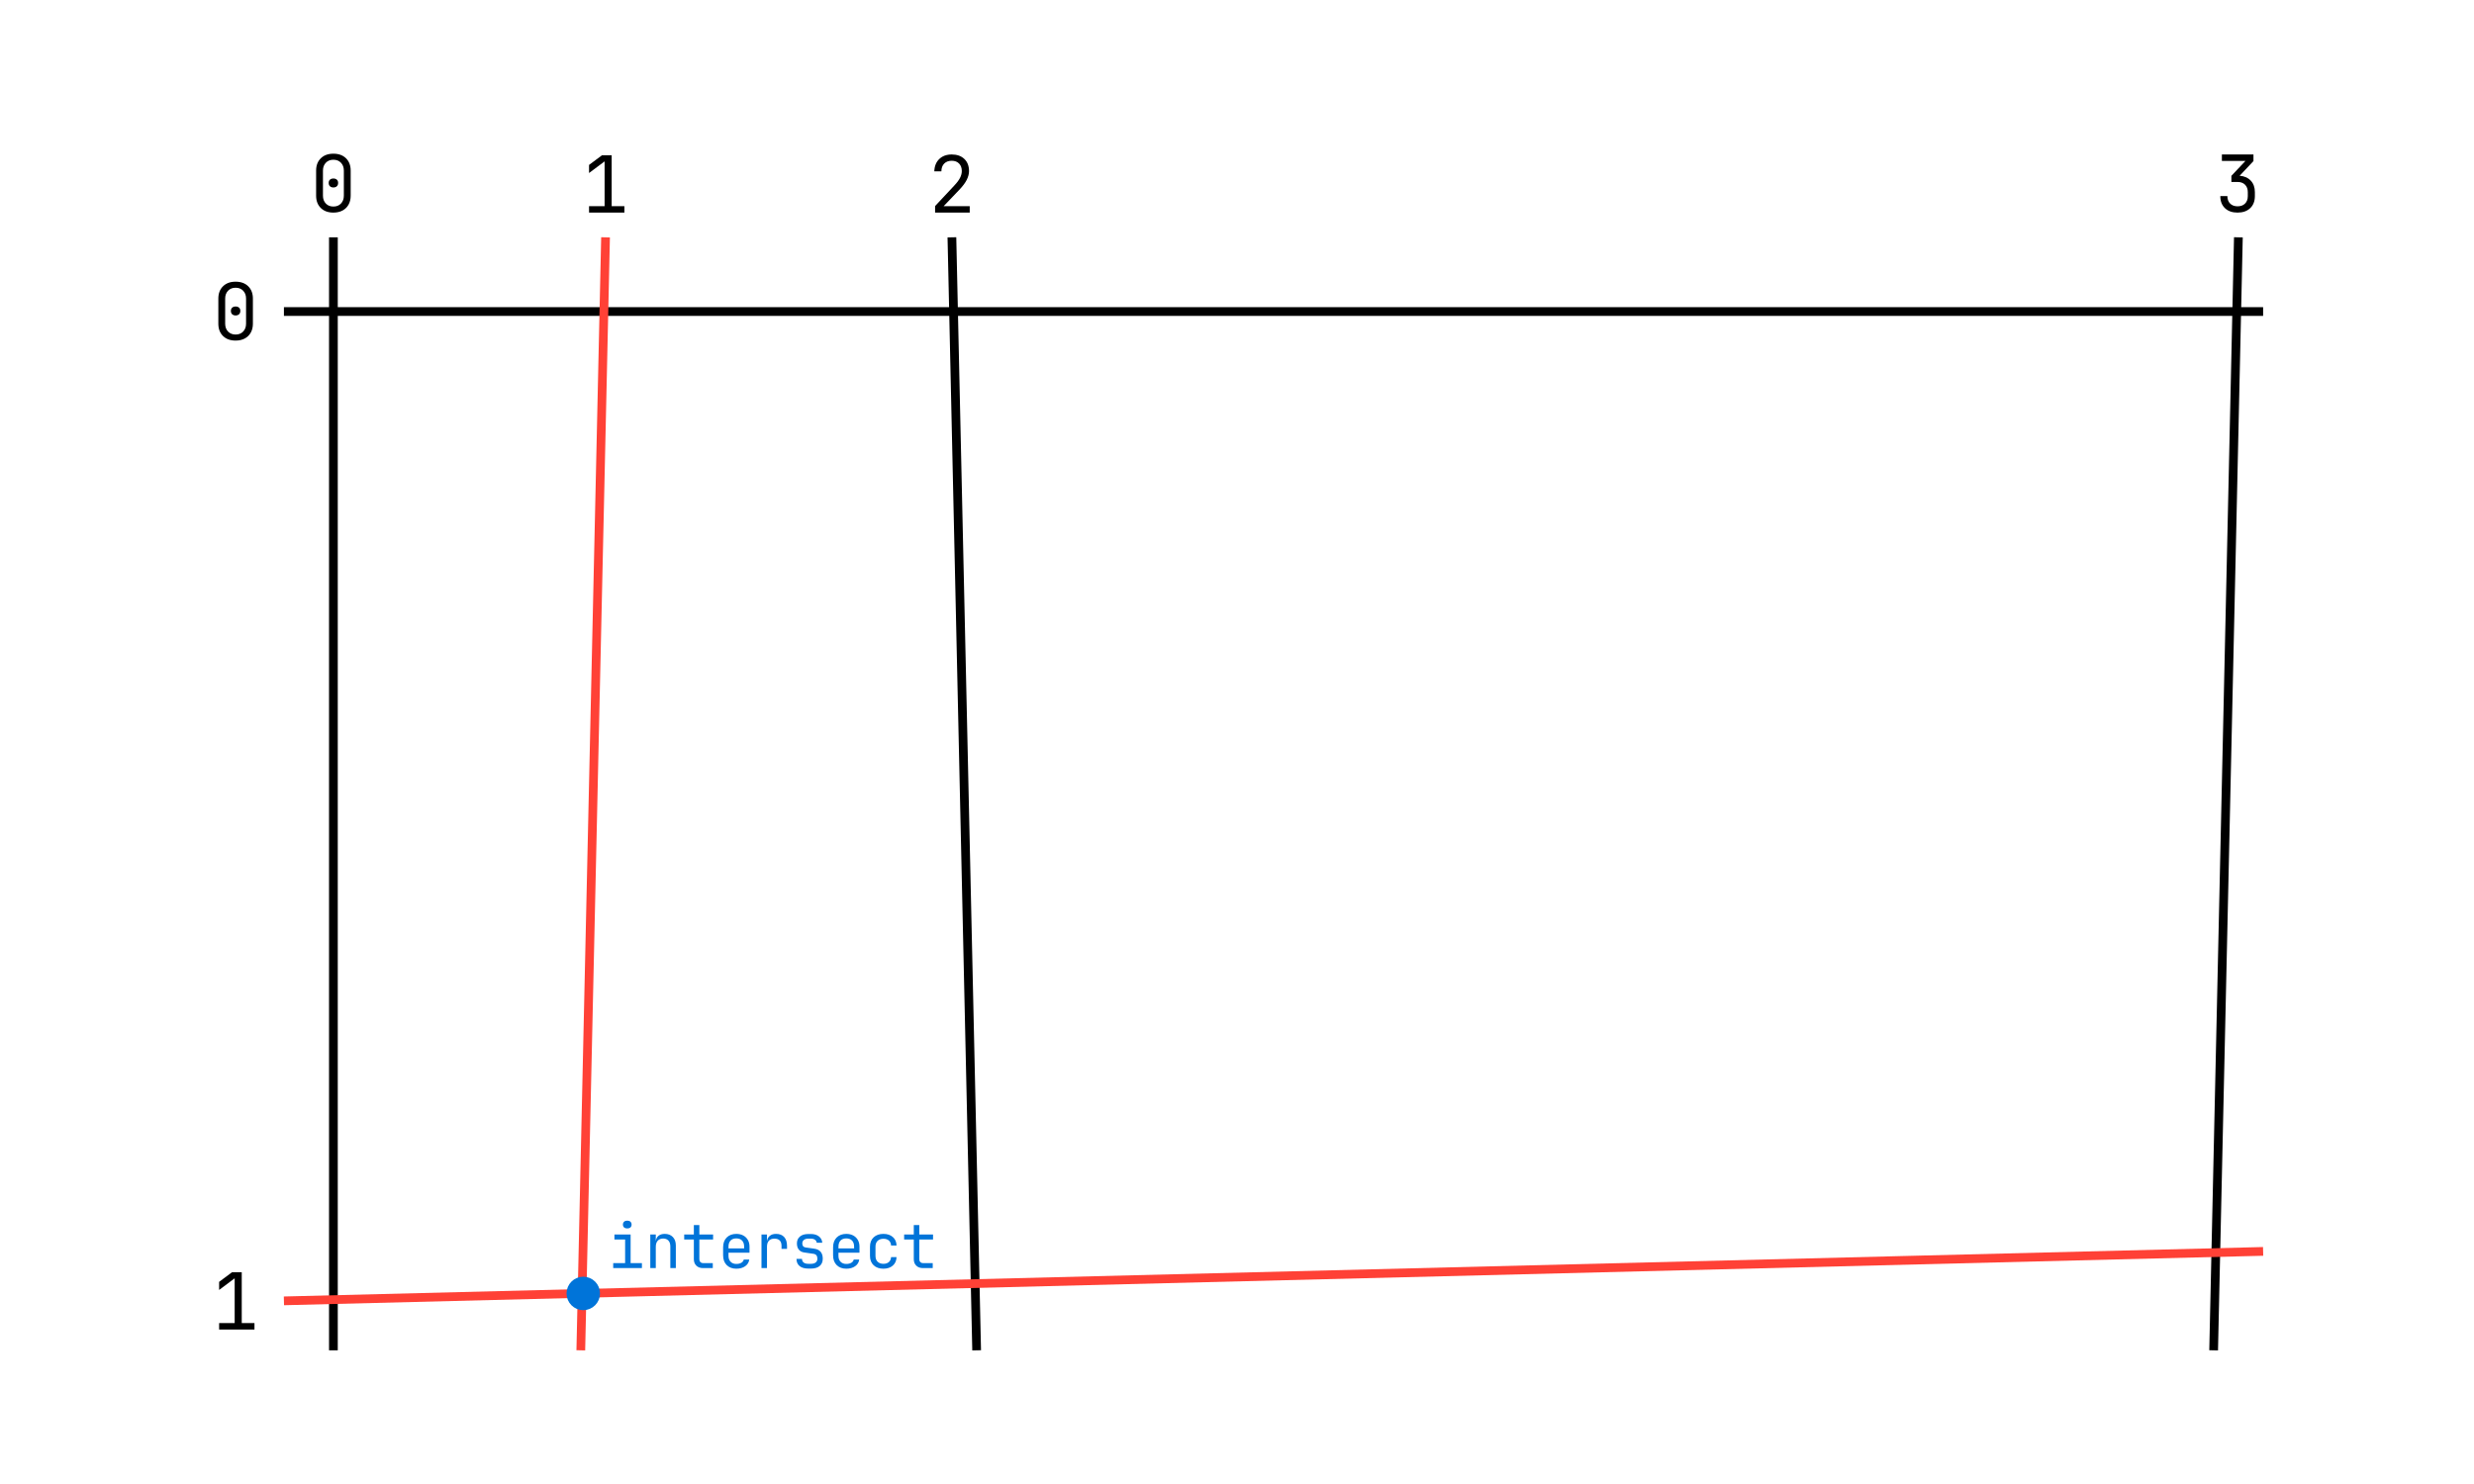
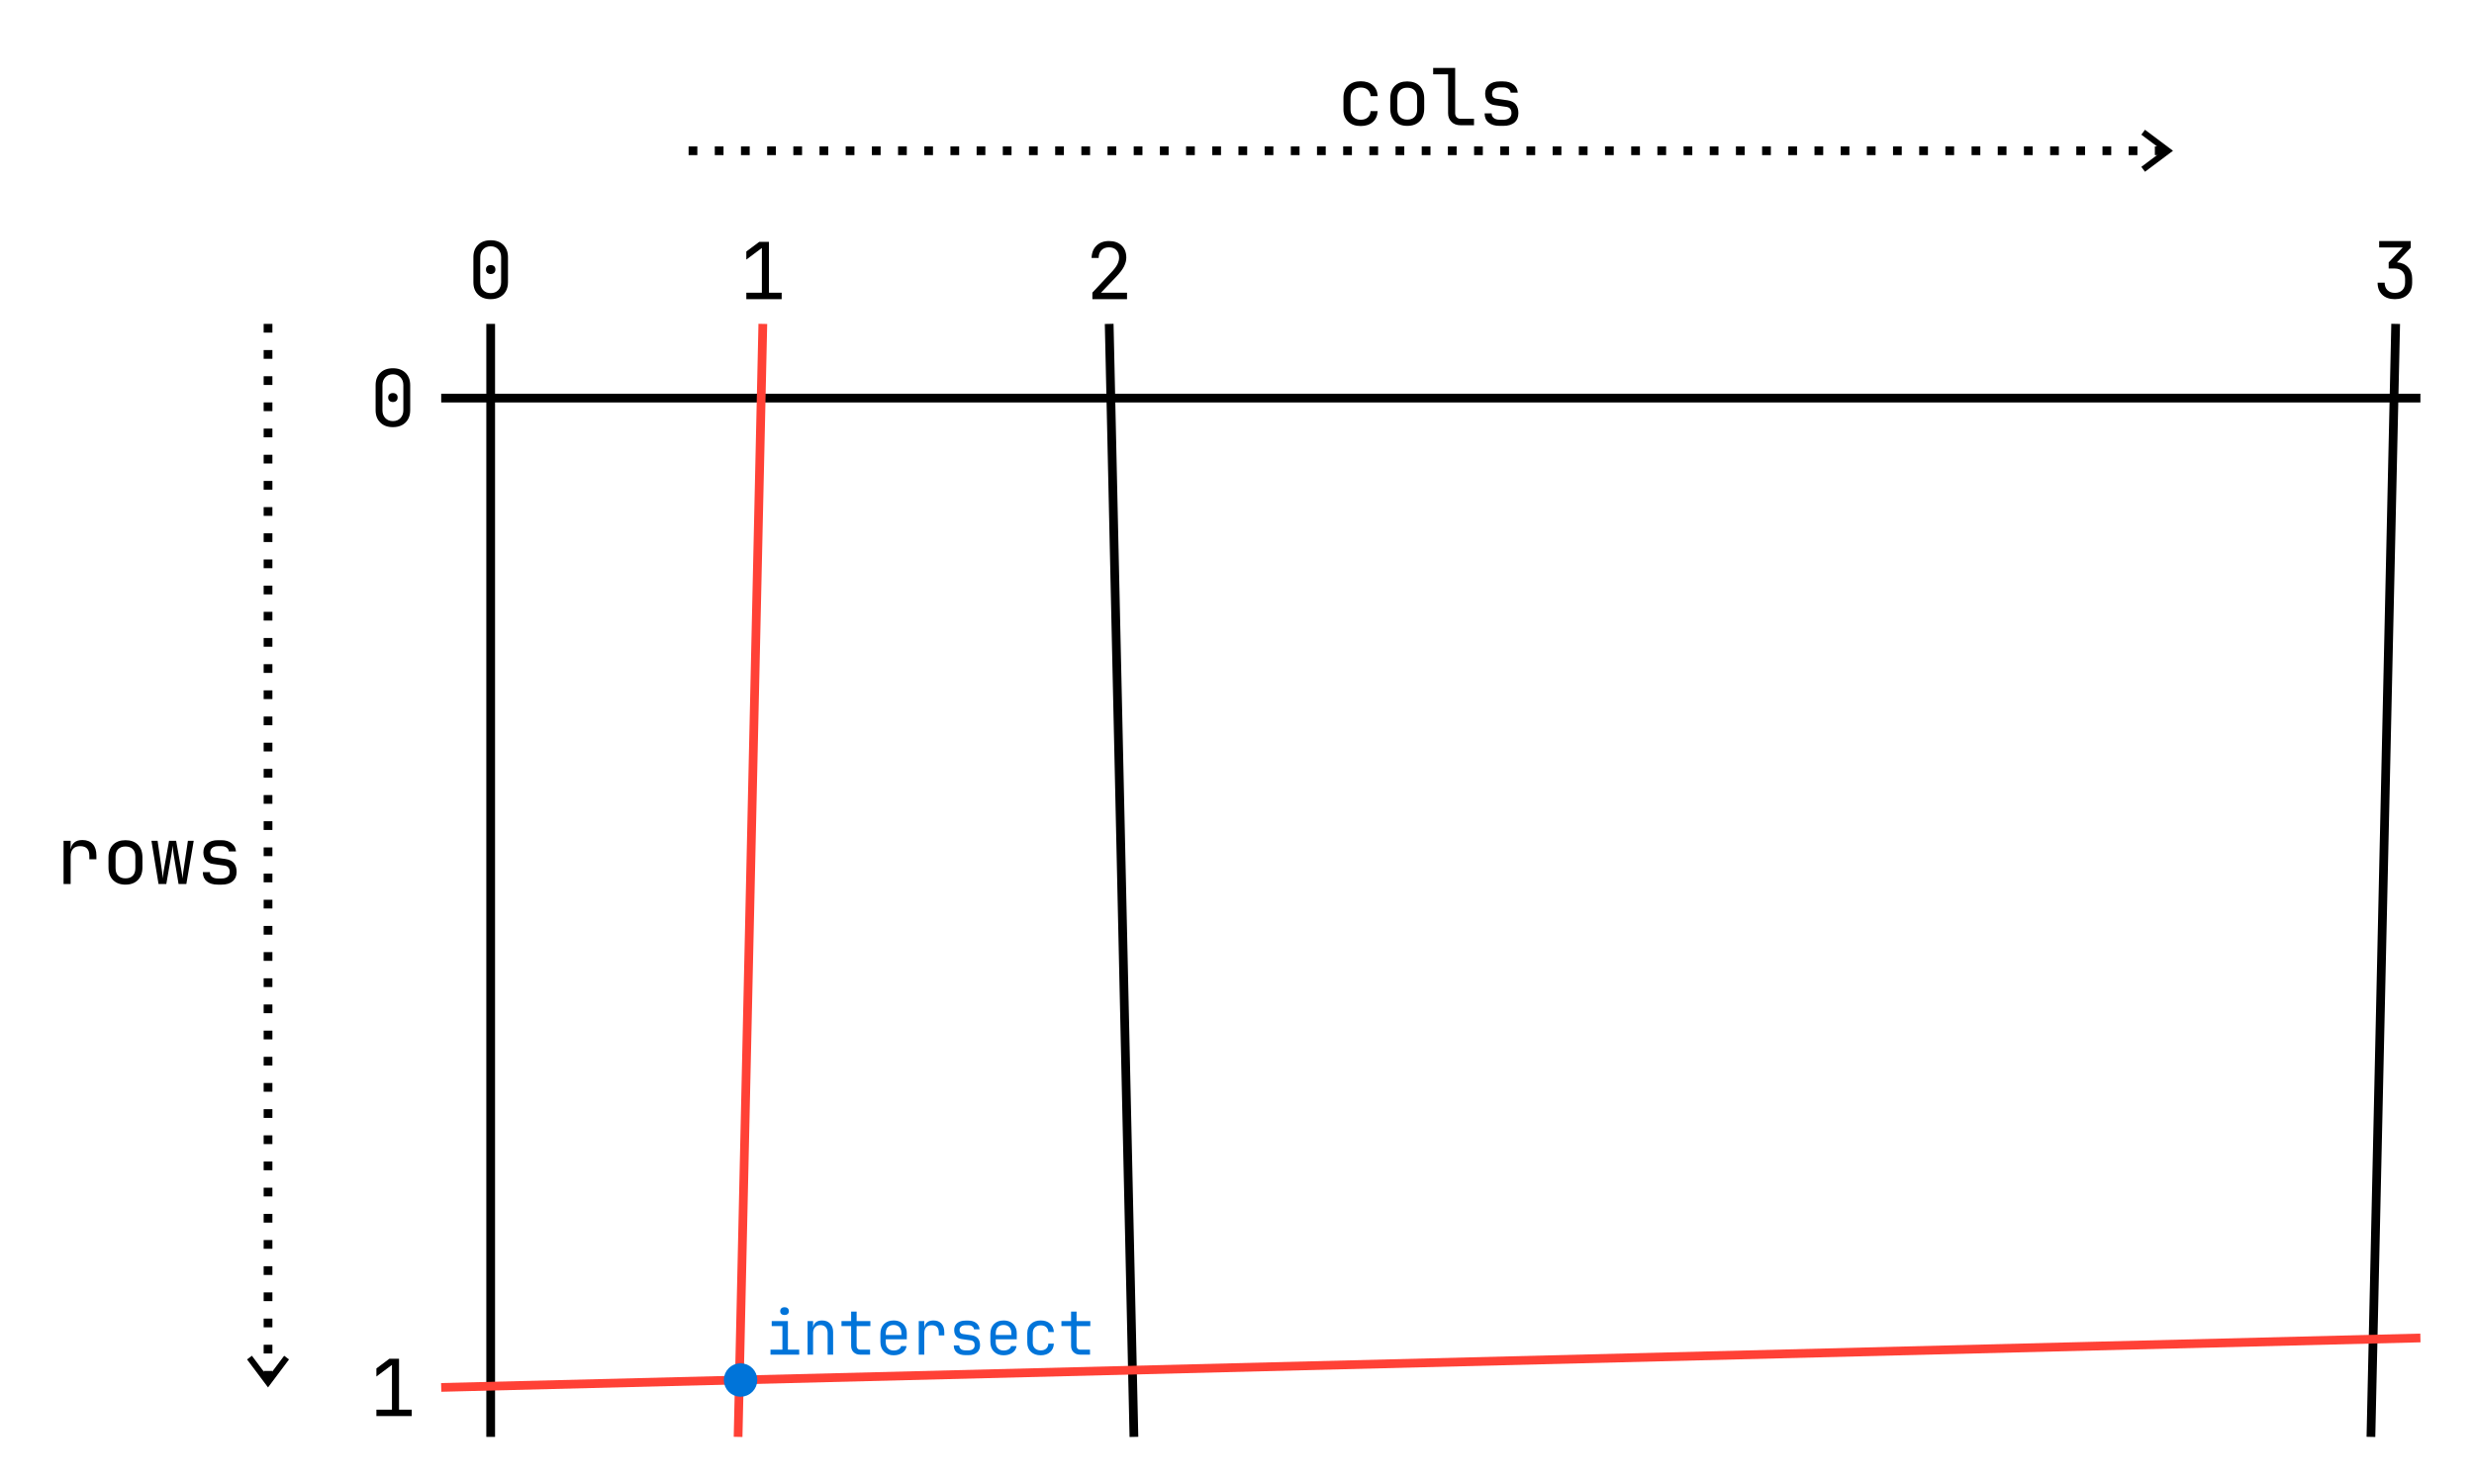
<svg xmlns="http://www.w3.org/2000/svg" xmlns:xlink="http://www.w3.org/1999/xlink" class="typst-doc" viewBox="0 0 283.465 170.079" width="283.465pt" height="170.079pt">
  <path class="typst-shape" fill="#ffffff" fill-rule="nonzero" d="M 0 0 L 0 170.079 L 283.465 170.079 L 283.465 0 Z " />
  <g>
-     <g transform="translate(21.46181 14.87002)">
+     <g transform="translate(3.440551 4.94876)">
      <g class="typst-group">
        <g>
-           <g transform="translate(11.06929 20.83323)">
+           <g transform="translate(47.11181 40.67575)">
            <path class="typst-shape" fill="none" stroke="#000000" stroke-width="1" stroke-linecap="butt" stroke-linejoin="miter" stroke-miterlimit="4" d="M 0 0 L 226.772 0 " />
          </g>
-           <g transform="translate(16.73858 12.32929)">
+           <g transform="translate(52.7811 32.17181)">
            <path class="typst-shape" fill="none" stroke="#000000" stroke-width="1" stroke-linecap="butt" stroke-linejoin="miter" stroke-miterlimit="4" d="M 0 127.559 L 0 0 " />
          </g>
-           <g transform="translate(87.60472 12.32929)">
+           <g transform="translate(123.6472 32.17181)">
            <path class="typst-shape" fill="none" stroke="#000000" stroke-width="1" stroke-linecap="butt" stroke-linejoin="miter" stroke-miterlimit="4" d="M 2.835 127.559 L 0 0 " />
          </g>
-           <g transform="translate(232.1717 12.32929)">
+           <g transform="translate(268.2142 32.17181)">
            <path class="typst-shape" fill="none" stroke="#000000" stroke-width="1" stroke-linecap="butt" stroke-linejoin="miter" stroke-miterlimit="4" d="M 0 127.559 L 2.835 0 " />
          </g>
-           <g transform="translate(11.06929 128.5498)">
+           <g transform="translate(47.11181 148.3923)">
            <path class="typst-shape" fill="none" stroke="#ff4136" stroke-width="1" stroke-linecap="butt" stroke-linejoin="miter" stroke-miterlimit="4" d="M 0 5.669 L 226.772 0 " />
          </g>
-           <g transform="translate(45.08504 12.32929)">
+           <g transform="translate(81.12756 32.17181)">
            <path class="typst-shape" fill="none" stroke="#ff4136" stroke-width="1" stroke-linecap="butt" stroke-linejoin="miter" stroke-miterlimit="4" d="M 0 127.559 L 2.835 0 " />
          </g>
-           <g transform="translate(43.95118 131.9513)">
+           <g transform="translate(79.9937 151.7939)">
            <path class="typst-shape" fill="#0074d9" fill-rule="nonzero" stroke="#0074d9" stroke-width="1" stroke-linecap="butt" stroke-linejoin="miter" stroke-miterlimit="4" d="M 1.417 0 C 0.635 0 0 0.635 0 1.417 C 0 2.199 0.635 2.835 1.417 2.835 C 2.199 2.835 2.835 2.199 2.835 1.417 C 2.835 0.635 2.199 0 1.417 0 Z " />
          </g>
-           <g transform="translate(0 14.66858)">
+           <g transform="translate(36.04252 34.5111)">
            <path class="typst-shape" fill="none" d="M 0 0 L 11.069 0 L 11.069 12.329 L 0 12.329 L 0 0 Z " />
          </g>
-           <g transform="translate(0 14.66858)">
-             <g class="typst-group">
-               <g>
-                 <g transform="translate(0 0)">
-                   <g class="typst-group">
-                     <g>
-                       <g transform="translate(2.834646 9.404646)">
-                         <g class="typst-text" transform="scale(1, -1)">
-                           <use xlink:href="#gDDBF377E1E2EE9925E1D58CD43F57BE8" x="0" fill="#000000" fill-rule="nonzero" />
-                         </g>
-                       </g>
-                     </g>
-                   </g>
-                 </g>
-               </g>
-             </g>
-           </g>
-           <g transform="translate(0 128.0994)">
+           <g transform="translate(36.04252 34.5111)">
+             <g class="typst-group">
+               <g>
+                 <g transform="translate(0 0)">
+                   <g class="typst-group">
+                     <g>
+                       <g transform="translate(2.834646 9.404646)">
+                         <g class="typst-text" transform="scale(1, -1)">
+                           <use xlink:href="#g6C77784B9D5E90FB4A08740A50438A20" x="0" fill="#000000" fill-rule="nonzero" />
+                         </g>
+                       </g>
+                     </g>
+                   </g>
+                 </g>
+               </g>
+             </g>
+           </g>
+           <g transform="translate(36.04252 147.9419)">
            <path class="typst-shape" fill="none" d="M 0 0 L 11.069 0 L 11.069 12.239 L 0 12.239 L 0 0 Z " />
          </g>
-           <g transform="translate(0 128.0994)">
-             <g class="typst-group">
-               <g>
-                 <g transform="translate(0 0)">
-                   <g class="typst-group">
-                     <g>
-                       <g transform="translate(2.834646 9.404646)">
-                         <g class="typst-text" transform="scale(1, -1)">
-                           <use xlink:href="#gFE853D41CDA633EBF7800D1A74CACE4C" x="0" fill="#000000" fill-rule="nonzero" />
-                         </g>
-                       </g>
-                     </g>
-                   </g>
-                 </g>
-               </g>
-             </g>
-           </g>
-           <g transform="translate(11.20394 0)">
+           <g transform="translate(36.04252 147.9419)">
+             <g class="typst-group">
+               <g>
+                 <g transform="translate(0 0)">
+                   <g class="typst-group">
+                     <g>
+                       <g transform="translate(2.834646 9.404646)">
+                         <g class="typst-text" transform="scale(1, -1)">
+                           <use xlink:href="#g5E136EA0DFDA22FAA875C1141E5AA822" x="0" fill="#000000" fill-rule="nonzero" />
+                         </g>
+                       </g>
+                     </g>
+                   </g>
+                 </g>
+               </g>
+             </g>
+           </g>
+           <g transform="translate(47.24646 19.84252)">
            <path class="typst-shape" fill="none" d="M 0 0 L 11.069 0 L 11.069 12.329 L 0 12.329 L 0 0 Z " />
          </g>
-           <g transform="translate(11.20394 0.00000000000000895172)">
-             <g class="typst-group">
-               <g>
-                 <g transform="translate(0 0)">
-                   <g class="typst-group">
-                     <g>
-                       <g transform="translate(2.834646 9.404646)">
-                         <g class="typst-text" transform="scale(1, -1)">
-                           <use xlink:href="#gDDBF377E1E2EE9925E1D58CD43F57BE8" x="0" fill="#000000" fill-rule="nonzero" />
-                         </g>
-                       </g>
-                     </g>
-                   </g>
-                 </g>
-               </g>
-             </g>
-           </g>
-           <g transform="translate(42.38504 0.09)">
+           <g transform="translate(47.24646 19.84252)">
+             <g class="typst-group">
+               <g>
+                 <g transform="translate(0 0)">
+                   <g class="typst-group">
+                     <g>
+                       <g transform="translate(2.834646 9.404646)">
+                         <g class="typst-text" transform="scale(1, -1)">
+                           <use xlink:href="#g6C77784B9D5E90FB4A08740A50438A20" x="0" fill="#000000" fill-rule="nonzero" />
+                         </g>
+                       </g>
+                     </g>
+                   </g>
+                 </g>
+               </g>
+             </g>
+           </g>
+           <g transform="translate(78.42756 19.93252)">
            <path class="typst-shape" fill="none" d="M 0 0 L 11.069 0 L 11.069 12.239 L 0 12.239 L 0 0 Z " />
          </g>
-           <g transform="translate(42.38504 0.09)">
-             <g class="typst-group">
-               <g>
-                 <g transform="translate(0 0)">
-                   <g class="typst-group">
-                     <g>
-                       <g transform="translate(2.834646 9.404646)">
-                         <g class="typst-text" transform="scale(1, -1)">
-                           <use xlink:href="#gFE853D41CDA633EBF7800D1A74CACE4C" x="0" fill="#000000" fill-rule="nonzero" />
-                         </g>
-                       </g>
-                     </g>
-                   </g>
-                 </g>
-               </g>
-             </g>
-           </g>
-           <g transform="translate(82.07008 0.09)">
+           <g transform="translate(78.42756 19.93252)">
+             <g class="typst-group">
+               <g>
+                 <g transform="translate(0 0)">
+                   <g class="typst-group">
+                     <g>
+                       <g transform="translate(2.834646 9.404646)">
+                         <g class="typst-text" transform="scale(1, -1)">
+                           <use xlink:href="#g5E136EA0DFDA22FAA875C1141E5AA822" x="0" fill="#000000" fill-rule="nonzero" />
+                         </g>
+                       </g>
+                     </g>
+                   </g>
+                 </g>
+               </g>
+             </g>
+           </g>
+           <g transform="translate(118.1126 19.93252)">
            <path class="typst-shape" fill="none" d="M 0 0 L 11.069 0 L 11.069 12.239 L 0 12.239 L 0 0 Z " />
          </g>
-           <g transform="translate(82.07008 0.09)">
-             <g class="typst-group">
-               <g>
-                 <g transform="translate(0 0)">
-                   <g class="typst-group">
-                     <g>
-                       <g transform="translate(2.834646 9.404646)">
-                         <g class="typst-text" transform="scale(1, -1)">
-                           <use xlink:href="#g4BCC9F7B92A3BA4B3B3DA4EC509320DE" x="0" fill="#000000" fill-rule="nonzero" />
-                         </g>
-                       </g>
-                     </g>
-                   </g>
-                 </g>
-               </g>
-             </g>
-           </g>
-           <g transform="translate(229.4717 0)">
+           <g transform="translate(118.1126 19.93252)">
+             <g class="typst-group">
+               <g>
+                 <g transform="translate(0 0)">
+                   <g class="typst-group">
+                     <g>
+                       <g transform="translate(2.834646 9.404646)">
+                         <g class="typst-text" transform="scale(1, -1)">
+                           <use xlink:href="#gC1243EFE2FEBDA3A2E1B71F148C807B3" x="0" fill="#000000" fill-rule="nonzero" />
+                         </g>
+                       </g>
+                     </g>
+                   </g>
+                 </g>
+               </g>
+             </g>
+           </g>
+           <g transform="translate(265.5142 19.84252)">
            <path class="typst-shape" fill="none" d="M 0 0 L 11.069 0 L 11.069 12.329 L 0 12.329 L 0 0 Z " />
          </g>
-           <g transform="translate(229.4717 0.00000000000000895172)">
-             <g class="typst-group">
-               <g>
-                 <g transform="translate(0 0)">
-                   <g class="typst-group">
-                     <g>
-                       <g transform="translate(2.834646 9.404646)">
-                         <g class="typst-text" transform="scale(1, -1)">
-                           <use xlink:href="#g457245501249D670EF024CD4B1A2AB2" x="0" fill="#000000" fill-rule="nonzero" />
-                         </g>
-                       </g>
-                     </g>
-                   </g>
-                 </g>
-               </g>
-             </g>
-           </g>
-           <g transform="translate(45.3685 122.5194)">
+           <g transform="translate(265.5142 19.84252)">
+             <g class="typst-group">
+               <g>
+                 <g transform="translate(0 0)">
+                   <g class="typst-group">
+                     <g>
+                       <g transform="translate(2.834646 9.404646)">
+                         <g class="typst-text" transform="scale(1, -1)">
+                           <use xlink:href="#gC5B9D0576EDE23CCD5429B4B776893A6" x="0" fill="#000000" fill-rule="nonzero" />
+                         </g>
+                       </g>
+                     </g>
+                   </g>
+                 </g>
+               </g>
+             </g>
+           </g>
+           <g transform="translate(81.41102 142.3619)">
            <path class="typst-shape" fill="none" d="M 0 0 L 43.469 0 L 43.469 10.849 L 0 10.849 L 0 0 Z " />
          </g>
-           <g transform="translate(45.3685 122.5194)">
+           <g transform="translate(81.41102 142.3619)">
            <g class="typst-group">
              <g>
                <g transform="translate(0 0)">
                  <g class="typst-group">
                    <g>
                      <g transform="translate(2.834646 7.944646)">
                        <g class="typst-text" transform="scale(1, -1)">
-                           <use xlink:href="#gE60E5034A13B457917F5A1DBFF2BD3A9" x="0" fill="#0074d9" fill-rule="nonzero" />
-                           <use xlink:href="#g20DE739D33C4080D66F92F8E599FF4A2" x="4.2" fill="#0074d9" fill-rule="nonzero" />
-                           <use xlink:href="#g316B6549E7D48DE8FEC82358D4E7D897" x="8.4" fill="#0074d9" fill-rule="nonzero" />
-                           <use xlink:href="#g893FD56005CFDC48DE2A657B1792FD7" x="12.6" fill="#0074d9" fill-rule="nonzero" />
-                           <use xlink:href="#g9D81686E5E296E8B5264670FD0B2336" x="16.8" fill="#0074d9" fill-rule="nonzero" />
-                           <use xlink:href="#g668F6950BB701F45C4DAF1637C695E58" x="21" fill="#0074d9" fill-rule="nonzero" />
-                           <use xlink:href="#g893FD56005CFDC48DE2A657B1792FD7" x="25.2" fill="#0074d9" fill-rule="nonzero" />
-                           <use xlink:href="#g768FC08B68D3E5B98FF7266AAFD9C469" x="29.4" fill="#0074d9" fill-rule="nonzero" />
-                           <use xlink:href="#g316B6549E7D48DE8FEC82358D4E7D897" x="33.6" fill="#0074d9" fill-rule="nonzero" />
+                           <use xlink:href="#g8B8ED7E2AF032886C6B0E3B48AE8823D" x="0" fill="#0074d9" fill-rule="nonzero" />
+                           <use xlink:href="#g98C30B1D7ED45C45D97A74EE0EED9F86" x="4.2" fill="#0074d9" fill-rule="nonzero" />
+                           <use xlink:href="#g5BAEE0E669A0DCE1926D9669D3232629" x="8.4" fill="#0074d9" fill-rule="nonzero" />
+                           <use xlink:href="#g8E802310C95B616DEDD9D1D439A03871" x="12.6" fill="#0074d9" fill-rule="nonzero" />
+                           <use xlink:href="#g4CB0ABD4385CC28546569AD352D30EF7" x="16.8" fill="#0074d9" fill-rule="nonzero" />
+                           <use xlink:href="#gEF491807E6BA6C2F7E4F05D50B3667F4" x="21" fill="#0074d9" fill-rule="nonzero" />
+                           <use xlink:href="#g8E802310C95B616DEDD9D1D439A03871" x="25.2" fill="#0074d9" fill-rule="nonzero" />
+                           <use xlink:href="#g37034F49A9304304A8EA1B34225A05E0" x="29.4" fill="#0074d9" fill-rule="nonzero" />
+                           <use xlink:href="#g5BAEE0E669A0DCE1926D9669D3232629" x="33.6" fill="#0074d9" fill-rule="nonzero" />
+                         </g>
+                       </g>
+                     </g>
+                   </g>
+                 </g>
+               </g>
+             </g>
+           </g>
+           <g transform="translate(75.45827 12.32929)">
+             <path class="typst-shape" fill="none" stroke="#000000" stroke-width="1" stroke-linecap="butt" stroke-linejoin="miter" stroke-miterlimit="4" stroke-dashoffset="0" stroke-dasharray="1 2" d="M 0 0 L 169.145 0 " />
+           </g>
+           <g transform="translate(242.119 10.20331)">
+             <path class="typst-shape" fill="none" stroke="#000000" stroke-width="0.7" stroke-linecap="butt" stroke-linejoin="miter" stroke-miterlimit="4" d="M 0 4.252 L 2.835 2.126 L 0 0 " />
+           </g>
+           <g transform="translate(27.26929 32.17181)">
+             <path class="typst-shape" fill="none" stroke="#000000" stroke-width="1" stroke-linecap="butt" stroke-linejoin="miter" stroke-miterlimit="4" stroke-dashoffset="0" stroke-dasharray="1 2" d="M 0 0 L 0 120.956 " />
+           </g>
+           <g transform="translate(25.14331 150.6436)">
+             <path class="typst-shape" fill="none" stroke="#000000" stroke-width="0.7" stroke-linecap="butt" stroke-linejoin="miter" stroke-miterlimit="4" d="M 0 0 L 2.126 2.835 L 4.252 0 " />
+           </g>
+           <g transform="translate(146.863 0)">
+             <path class="typst-shape" fill="none" d="M 0 0 L 27.269 0 L 27.269 12.329 L 0 12.329 L 0 0 Z " />
+           </g>
+           <g transform="translate(146.863 0.00000000000000895172)">
+             <g class="typst-group">
+               <g>
+                 <g transform="translate(0 0)">
+                   <g class="typst-group">
+                     <g>
+                       <g transform="translate(2.834646 9.404646)">
+                         <g class="typst-text" transform="scale(1, -1)">
+                           <use xlink:href="#g7675BE73BEEDF4D7AFA73387B8BABE2" x="0" fill="#000000" fill-rule="nonzero" />
+                           <use xlink:href="#gCC1C31501012710399C5C58CB3034A93" x="5.4" fill="#000000" fill-rule="nonzero" />
+                           <use xlink:href="#g6CBD3FF37FD82BE4D5072DE2C9978E3C" x="10.8" fill="#000000" fill-rule="nonzero" />
+                           <use xlink:href="#g32C29E2C7D87FA3715DB012A61347303" x="16.2" fill="#000000" fill-rule="nonzero" />
+                         </g>
+                       </g>
+                     </g>
+                   </g>
+                 </g>
+               </g>
+             </g>
+           </g>
+           <g transform="translate(0 86.96105)">
+             <path class="typst-shape" fill="none" d="M 0 0 L 27.269 0 L 27.269 12.311 L 0 12.311 L 0 0 Z " />
+           </g>
+           <g transform="translate(-0.000000000000003580688 86.96105)">
+             <g class="typst-group">
+               <g>
+                 <g transform="translate(0 0)">
+                   <g class="typst-group">
+                     <g>
+                       <g transform="translate(2.834646 9.404646)">
+                         <g class="typst-text" transform="scale(1, -1)">
+                           <use xlink:href="#g6A0B09F24BEC785797B765F4CE5EB7A5" x="0" fill="#000000" fill-rule="nonzero" />
+                           <use xlink:href="#gCC1C31501012710399C5C58CB3034A93" x="5.4" fill="#000000" fill-rule="nonzero" />
+                           <use xlink:href="#g5CFA33F5E2ADF33094C2B619AD0F8A3C" x="10.8" fill="#000000" fill-rule="nonzero" />
+                           <use xlink:href="#g32C29E2C7D87FA3715DB012A61347303" x="16.2" fill="#000000" fill-rule="nonzero" />
                        </g>
                      </g>
                    </g>
                  </g>
                </g>
              </g>
            </g>
          </g>
        </g>
      </g>
    </g>
  </g>
  <defs id="glyph">
-     <symbol id="gDDBF377E1E2EE9925E1D58CD43F57BE8" overflow="visible">
+     <symbol id="g6C77784B9D5E90FB4A08740A50438A20" overflow="visible">
      <path d="M 2.7 -0.09 Q 1.791 -0.09 1.256 0.436 Q 0.72 0.963 0.72 1.845 L 0.72 4.725 Q 0.72 5.607 1.256 6.133 Q 1.791 6.66 2.7 6.66 Q 3.609 6.66 4.144 6.133 Q 4.68 5.607 4.68 4.725 L 4.68 1.845 Q 4.68 1.26 4.437 0.824 Q 4.194 0.387 3.748 0.148 Q 3.303 -0.09 2.7 -0.09 Z M 2.7 0.603 Q 3.24 0.603 3.568 0.949 Q 3.897 1.296 3.897 1.845 L 3.897 4.725 Q 3.897 5.274 3.568 5.62 Q 3.24 5.967 2.7 5.967 Q 2.16 5.967 1.831 5.62 Q 1.503 5.274 1.503 4.725 L 1.503 1.845 Q 1.503 1.296 1.831 0.949 Q 2.16 0.603 2.7 0.603 Z M 2.7 2.79 Q 2.457 2.79 2.308 2.925 Q 2.16 3.06 2.16 3.312 Q 2.16 3.555 2.308 3.686 Q 2.457 3.816 2.7 3.816 Q 2.943 3.816 3.091 3.686 Q 3.24 3.555 3.24 3.312 Q 3.24 3.06 3.091 2.925 Q 2.943 2.79 2.7 2.79 Z " />
    </symbol>
-     <symbol id="gFE853D41CDA633EBF7800D1A74CACE4C" overflow="visible">
+     <symbol id="g5E136EA0DFDA22FAA875C1141E5AA822" overflow="visible">
      <path d="M 0.81 0 L 0.81 0.738 L 2.592 0.738 L 2.592 5.868 L 0.81 4.536 L 0.81 5.463 L 2.295 6.57 L 3.402 6.57 L 3.402 0.738 L 4.86 0.738 L 4.86 0 L 0.81 0 Z " />
    </symbol>
-     <symbol id="g4BCC9F7B92A3BA4B3B3DA4EC509320DE" overflow="visible">
+     <symbol id="gC1243EFE2FEBDA3A2E1B71F148C807B3" overflow="visible">
      <path d="M 0.774 0 L 0.774 0.747 L 2.961 3.087 Q 3.438 3.591 3.636 3.987 Q 3.834 4.383 3.834 4.761 Q 3.834 5.301 3.523 5.62 Q 3.213 5.94 2.682 5.94 Q 2.133 5.94 1.813 5.612 Q 1.494 5.283 1.494 4.725 L 0.684 4.725 Q 0.711 5.616 1.251 6.138 Q 1.791 6.66 2.682 6.66 Q 3.591 6.66 4.126 6.147 Q 4.662 5.634 4.662 4.752 Q 4.662 4.284 4.405 3.762 Q 4.149 3.24 3.528 2.592 L 1.755 0.738 L 4.743 0.738 L 4.743 0 L 0.774 0 Z " />
    </symbol>
-     <symbol id="g457245501249D670EF024CD4B1A2AB2" overflow="visible">
+     <symbol id="gC5B9D0576EDE23CCD5429B4B776893A6" overflow="visible">
      <path d="M 2.601 -0.09 Q 1.692 -0.09 1.161 0.418 Q 0.63 0.927 0.63 1.8 L 1.44 1.8 Q 1.44 1.26 1.755 0.945 Q 2.07 0.63 2.61 0.63 Q 3.15 0.63 3.465 0.945 Q 3.78 1.26 3.78 1.8 L 3.78 2.25 Q 3.78 2.79 3.465 3.105 Q 3.15 3.42 2.61 3.42 L 1.899 3.42 L 1.899 4.122 L 3.51 5.832 L 0.81 5.832 L 0.81 6.57 L 4.428 6.57 L 4.428 5.814 L 2.844 4.131 Q 3.654 4.068 4.122 3.568 Q 4.59 3.069 4.59 2.25 L 4.59 1.8 Q 4.59 0.927 4.054 0.418 Q 3.519 -0.09 2.601 -0.09 Z " />
    </symbol>
-     <symbol id="gE60E5034A13B457917F5A1DBFF2BD3A9" overflow="visible">
+     <symbol id="g8B8ED7E2AF032886C6B0E3B48AE8823D" overflow="visible">
      <path d="M 0.595 0 L 0.595 0.574 L 1.96 0.574 L 1.96 3.276 L 0.735 3.276 L 0.735 3.85 L 2.59 3.85 L 2.59 0.574 L 3.885 0.574 L 3.885 0 L 0.595 0 Z M 2.205 4.543 Q 1.974 4.543 1.841 4.662 Q 1.708 4.781 1.708 4.984 Q 1.708 5.194 1.841 5.316 Q 1.974 5.439 2.205 5.439 Q 2.436 5.439 2.569 5.316 Q 2.702 5.194 2.702 4.984 Q 2.702 4.781 2.569 4.662 Q 2.436 4.543 2.205 4.543 Z " />
    </symbol>
-     <symbol id="g20DE739D33C4080D66F92F8E599FF4A2" overflow="visible">
+     <symbol id="g98C30B1D7ED45C45D97A74EE0EED9F86" overflow="visible">
      <path d="M 0.644 0 L 0.644 3.85 L 1.274 3.85 L 1.274 3.115 L 1.281 3.115 Q 1.33 3.5 1.596 3.71 Q 1.862 3.92 2.303 3.92 Q 2.884 3.92 3.227 3.563 Q 3.57 3.206 3.57 2.59 L 3.57 0 L 2.94 0 L 2.94 2.478 Q 2.94 2.919 2.72 3.154 Q 2.499 3.388 2.121 3.388 Q 1.729 3.388 1.502 3.143 Q 1.274 2.898 1.274 2.45 L 1.274 0 L 0.644 0 Z " />
    </symbol>
-     <symbol id="g316B6549E7D48DE8FEC82358D4E7D897" overflow="visible">
+     <symbol id="g5BAEE0E669A0DCE1926D9669D3232629" overflow="visible">
      <path d="M 2.485 0 Q 2.009 0 1.722 0.277 Q 1.435 0.553 1.435 1.015 L 1.435 3.276 L 0.329 3.276 L 0.329 3.85 L 1.435 3.85 L 1.435 4.935 L 2.065 4.935 L 2.065 3.85 L 3.64 3.85 L 3.64 3.276 L 2.065 3.276 L 2.065 1.015 Q 2.065 0.819 2.18 0.697 Q 2.296 0.574 2.485 0.574 L 3.605 0.574 L 3.605 0 L 2.485 0 Z " />
    </symbol>
-     <symbol id="g893FD56005CFDC48DE2A657B1792FD7" overflow="visible">
+     <symbol id="g8E802310C95B616DEDD9D1D439A03871" overflow="visible">
      <path d="M 2.1 -0.07 Q 1.421 -0.07 1.004 0.34 Q 0.588 0.749 0.588 1.47 L 0.588 2.38 Q 0.588 3.101 1.004 3.511 Q 1.421 3.92 2.1 3.92 Q 2.555 3.92 2.894 3.738 Q 3.234 3.556 3.423 3.227 Q 3.612 2.898 3.612 2.45 L 3.612 1.764 L 1.204 1.764 L 1.204 1.4 Q 1.204 0.973 1.449 0.725 Q 1.694 0.476 2.1 0.476 Q 2.45 0.476 2.678 0.613 Q 2.905 0.749 2.954 0.98 L 3.584 0.98 Q 3.521 0.497 3.115 0.214 Q 2.709 -0.07 2.1 -0.07 Z M 1.204 2.254 L 2.996 2.254 L 2.996 2.45 Q 2.996 2.905 2.762 3.154 Q 2.527 3.402 2.1 3.402 Q 1.673 3.402 1.438 3.154 Q 1.204 2.905 1.204 2.45 L 1.204 2.254 Z " />
    </symbol>
-     <symbol id="g9D81686E5E296E8B5264670FD0B2336" overflow="visible">
+     <symbol id="g4CB0ABD4385CC28546569AD352D30EF7" overflow="visible">
      <path d="M 0.784 0 L 0.784 3.85 L 1.414 3.85 L 1.414 3.115 L 1.428 3.115 Q 1.477 3.486 1.743 3.703 Q 2.009 3.92 2.457 3.92 Q 3.059 3.92 3.385 3.56 Q 3.71 3.199 3.71 2.534 L 3.71 2.205 L 3.08 2.205 L 3.08 2.534 Q 3.08 3.374 2.261 3.374 Q 1.848 3.374 1.631 3.136 Q 1.414 2.898 1.414 2.45 L 1.414 0 L 0.784 0 Z " />
    </symbol>
-     <symbol id="g668F6950BB701F45C4DAF1637C695E58" overflow="visible">
+     <symbol id="gEF491807E6BA6C2F7E4F05D50B3667F4" overflow="visible">
      <path d="M 1.946 -0.056 Q 1.302 -0.056 0.949 0.234 Q 0.595 0.525 0.595 1.057 L 1.225 1.057 Q 1.225 0.791 1.414 0.64 Q 1.603 0.49 1.946 0.49 L 2.254 0.49 Q 2.604 0.49 2.796 0.644 Q 2.989 0.798 2.989 1.078 Q 2.989 1.575 2.534 1.638 L 1.47 1.792 Q 1.078 1.848 0.861 2.118 Q 0.644 2.387 0.644 2.828 Q 0.644 3.332 0.991 3.619 Q 1.337 3.906 1.946 3.906 L 2.254 3.906 Q 2.814 3.906 3.167 3.63 Q 3.521 3.353 3.549 2.905 L 2.912 2.905 Q 2.898 3.108 2.72 3.241 Q 2.541 3.374 2.254 3.374 L 1.946 3.374 Q 1.624 3.374 1.442 3.227 Q 1.26 3.08 1.26 2.828 Q 1.26 2.422 1.631 2.366 L 2.625 2.226 Q 3.605 2.086 3.605 1.078 Q 3.605 0.539 3.252 0.241 Q 2.898 -0.056 2.254 -0.056 L 1.946 -0.056 Z " />
    </symbol>
-     <symbol id="g768FC08B68D3E5B98FF7266AAFD9C469" overflow="visible">
+     <symbol id="g37034F49A9304304A8EA1B34225A05E0" overflow="visible">
      <path d="M 2.156 -0.07 Q 1.456 -0.07 1.036 0.322 Q 0.616 0.714 0.616 1.4 L 0.616 2.45 Q 0.616 3.136 1.036 3.528 Q 1.456 3.92 2.156 3.92 Q 2.821 3.92 3.231 3.563 Q 3.64 3.206 3.661 2.59 L 3.031 2.59 Q 3.01 2.961 2.779 3.16 Q 2.548 3.36 2.156 3.36 Q 1.743 3.36 1.494 3.126 Q 1.246 2.891 1.246 2.457 L 1.246 1.4 Q 1.246 0.966 1.494 0.728 Q 1.743 0.49 2.156 0.49 Q 2.548 0.49 2.779 0.693 Q 3.01 0.896 3.031 1.26 L 3.661 1.26 Q 3.64 0.644 3.231 0.287 Q 2.821 -0.07 2.156 -0.07 Z " />
+     </symbol>
+     <symbol id="g7675BE73BEEDF4D7AFA73387B8BABE2" overflow="visible">
+       <path d="M 2.772 -0.09 Q 1.872 -0.09 1.332 0.414 Q 0.792 0.918 0.792 1.8 L 0.792 3.15 Q 0.792 4.032 1.332 4.536 Q 1.872 5.04 2.772 5.04 Q 3.627 5.04 4.153 4.581 Q 4.68 4.122 4.707 3.33 L 3.897 3.33 Q 3.87 3.807 3.573 4.064 Q 3.276 4.32 2.772 4.32 Q 2.241 4.32 1.921 4.019 Q 1.602 3.717 1.602 3.159 L 1.602 1.8 Q 1.602 1.242 1.921 0.936 Q 2.241 0.63 2.772 0.63 Q 3.276 0.63 3.573 0.891 Q 3.87 1.152 3.897 1.62 L 4.707 1.62 Q 4.68 0.828 4.153 0.369 Q 3.627 -0.09 2.772 -0.09 Z " />
+     </symbol>
+     <symbol id="gCC1C31501012710399C5C58CB3034A93" overflow="visible">
+       <path d="M 2.7 -0.072 Q 1.809 -0.072 1.282 0.45 Q 0.756 0.972 0.756 1.908 L 0.756 3.042 Q 0.756 3.987 1.278 4.505 Q 1.8 5.022 2.7 5.022 Q 3.6 5.022 4.122 4.505 Q 4.644 3.987 4.644 3.042 L 4.644 1.908 Q 4.644 0.972 4.117 0.45 Q 3.591 -0.072 2.7 -0.072 Z M 2.7 0.648 Q 3.231 0.648 3.532 0.945 Q 3.834 1.242 3.834 1.818 L 3.834 3.132 Q 3.834 3.708 3.532 4.005 Q 3.231 4.302 2.7 4.302 Q 2.178 4.302 1.872 4.005 Q 1.566 3.708 1.566 3.132 L 1.566 1.818 Q 1.566 1.242 1.872 0.945 Q 2.178 0.648 2.7 0.648 Z " />
+     </symbol>
+     <symbol id="g6CBD3FF37FD82BE4D5072DE2C9978E3C" overflow="visible">
+       <path d="M 3.42 0 Q 2.763 0 2.372 0.383 Q 1.98 0.765 1.98 1.395 L 1.98 5.832 L 0.27 5.832 L 0.27 6.57 L 2.79 6.57 L 2.79 1.395 Q 2.79 1.089 2.961 0.913 Q 3.132 0.738 3.42 0.738 L 4.95 0.738 L 4.95 0 L 3.42 0 Z " />
+     </symbol>
+     <symbol id="g32C29E2C7D87FA3715DB012A61347303" overflow="visible">
+       <path d="M 2.502 -0.072 Q 1.674 -0.072 1.22 0.301 Q 0.765 0.675 0.765 1.359 L 1.575 1.359 Q 1.575 1.017 1.818 0.824 Q 2.061 0.63 2.502 0.63 L 2.898 0.63 Q 3.348 0.63 3.595 0.828 Q 3.843 1.026 3.843 1.386 Q 3.843 2.025 3.258 2.106 L 1.89 2.304 Q 1.386 2.376 1.107 2.722 Q 0.828 3.069 0.828 3.636 Q 0.828 4.284 1.274 4.653 Q 1.719 5.022 2.502 5.022 L 2.898 5.022 Q 3.618 5.022 4.072 4.666 Q 4.527 4.311 4.563 3.735 L 3.744 3.735 Q 3.726 3.996 3.496 4.167 Q 3.267 4.338 2.898 4.338 L 2.502 4.338 Q 2.088 4.338 1.854 4.149 Q 1.62 3.96 1.62 3.636 Q 1.62 3.114 2.097 3.042 L 3.375 2.862 Q 4.635 2.682 4.635 1.386 Q 4.635 0.693 4.181 0.31 Q 3.726 -0.072 2.898 -0.072 L 2.502 -0.072 Z " />
+     </symbol>
+     <symbol id="g6A0B09F24BEC785797B765F4CE5EB7A5" overflow="visible">
+       <path d="M 1.008 0 L 1.008 4.95 L 1.818 4.95 L 1.818 4.005 L 1.836 4.005 Q 1.899 4.482 2.241 4.761 Q 2.583 5.04 3.159 5.04 Q 3.933 5.04 4.351 4.577 Q 4.77 4.113 4.77 3.258 L 4.77 2.835 L 3.96 2.835 L 3.96 3.258 Q 3.96 4.338 2.907 4.338 Q 2.376 4.338 2.097 4.032 Q 1.818 3.726 1.818 3.15 L 1.818 0 L 1.008 0 Z " />
+     </symbol>
+     <symbol id="g5CFA33F5E2ADF33094C2B619AD0F8A3C" overflow="visible">
+       <path d="M 1.089 0 L 0.279 4.95 L 0.981 4.95 L 1.485 1.458 Q 1.512 1.26 1.539 1.022 Q 1.566 0.783 1.575 0.63 Q 1.593 0.783 1.615 1.022 Q 1.638 1.26 1.674 1.458 L 2.295 4.95 L 3.105 4.95 L 3.726 1.458 Q 3.762 1.26 3.793 1.022 Q 3.825 0.783 3.834 0.63 Q 3.852 0.783 3.879 1.022 Q 3.906 1.26 3.933 1.458 L 4.455 4.95 L 5.121 4.95 L 4.275 0 L 3.384 0 L 2.817 3.42 Q 2.781 3.672 2.749 3.955 Q 2.718 4.239 2.7 4.392 Q 2.691 4.239 2.655 3.955 Q 2.619 3.672 2.574 3.42 L 1.98 0 L 1.089 0 Z " />
    </symbol>
  </defs>
</svg>
